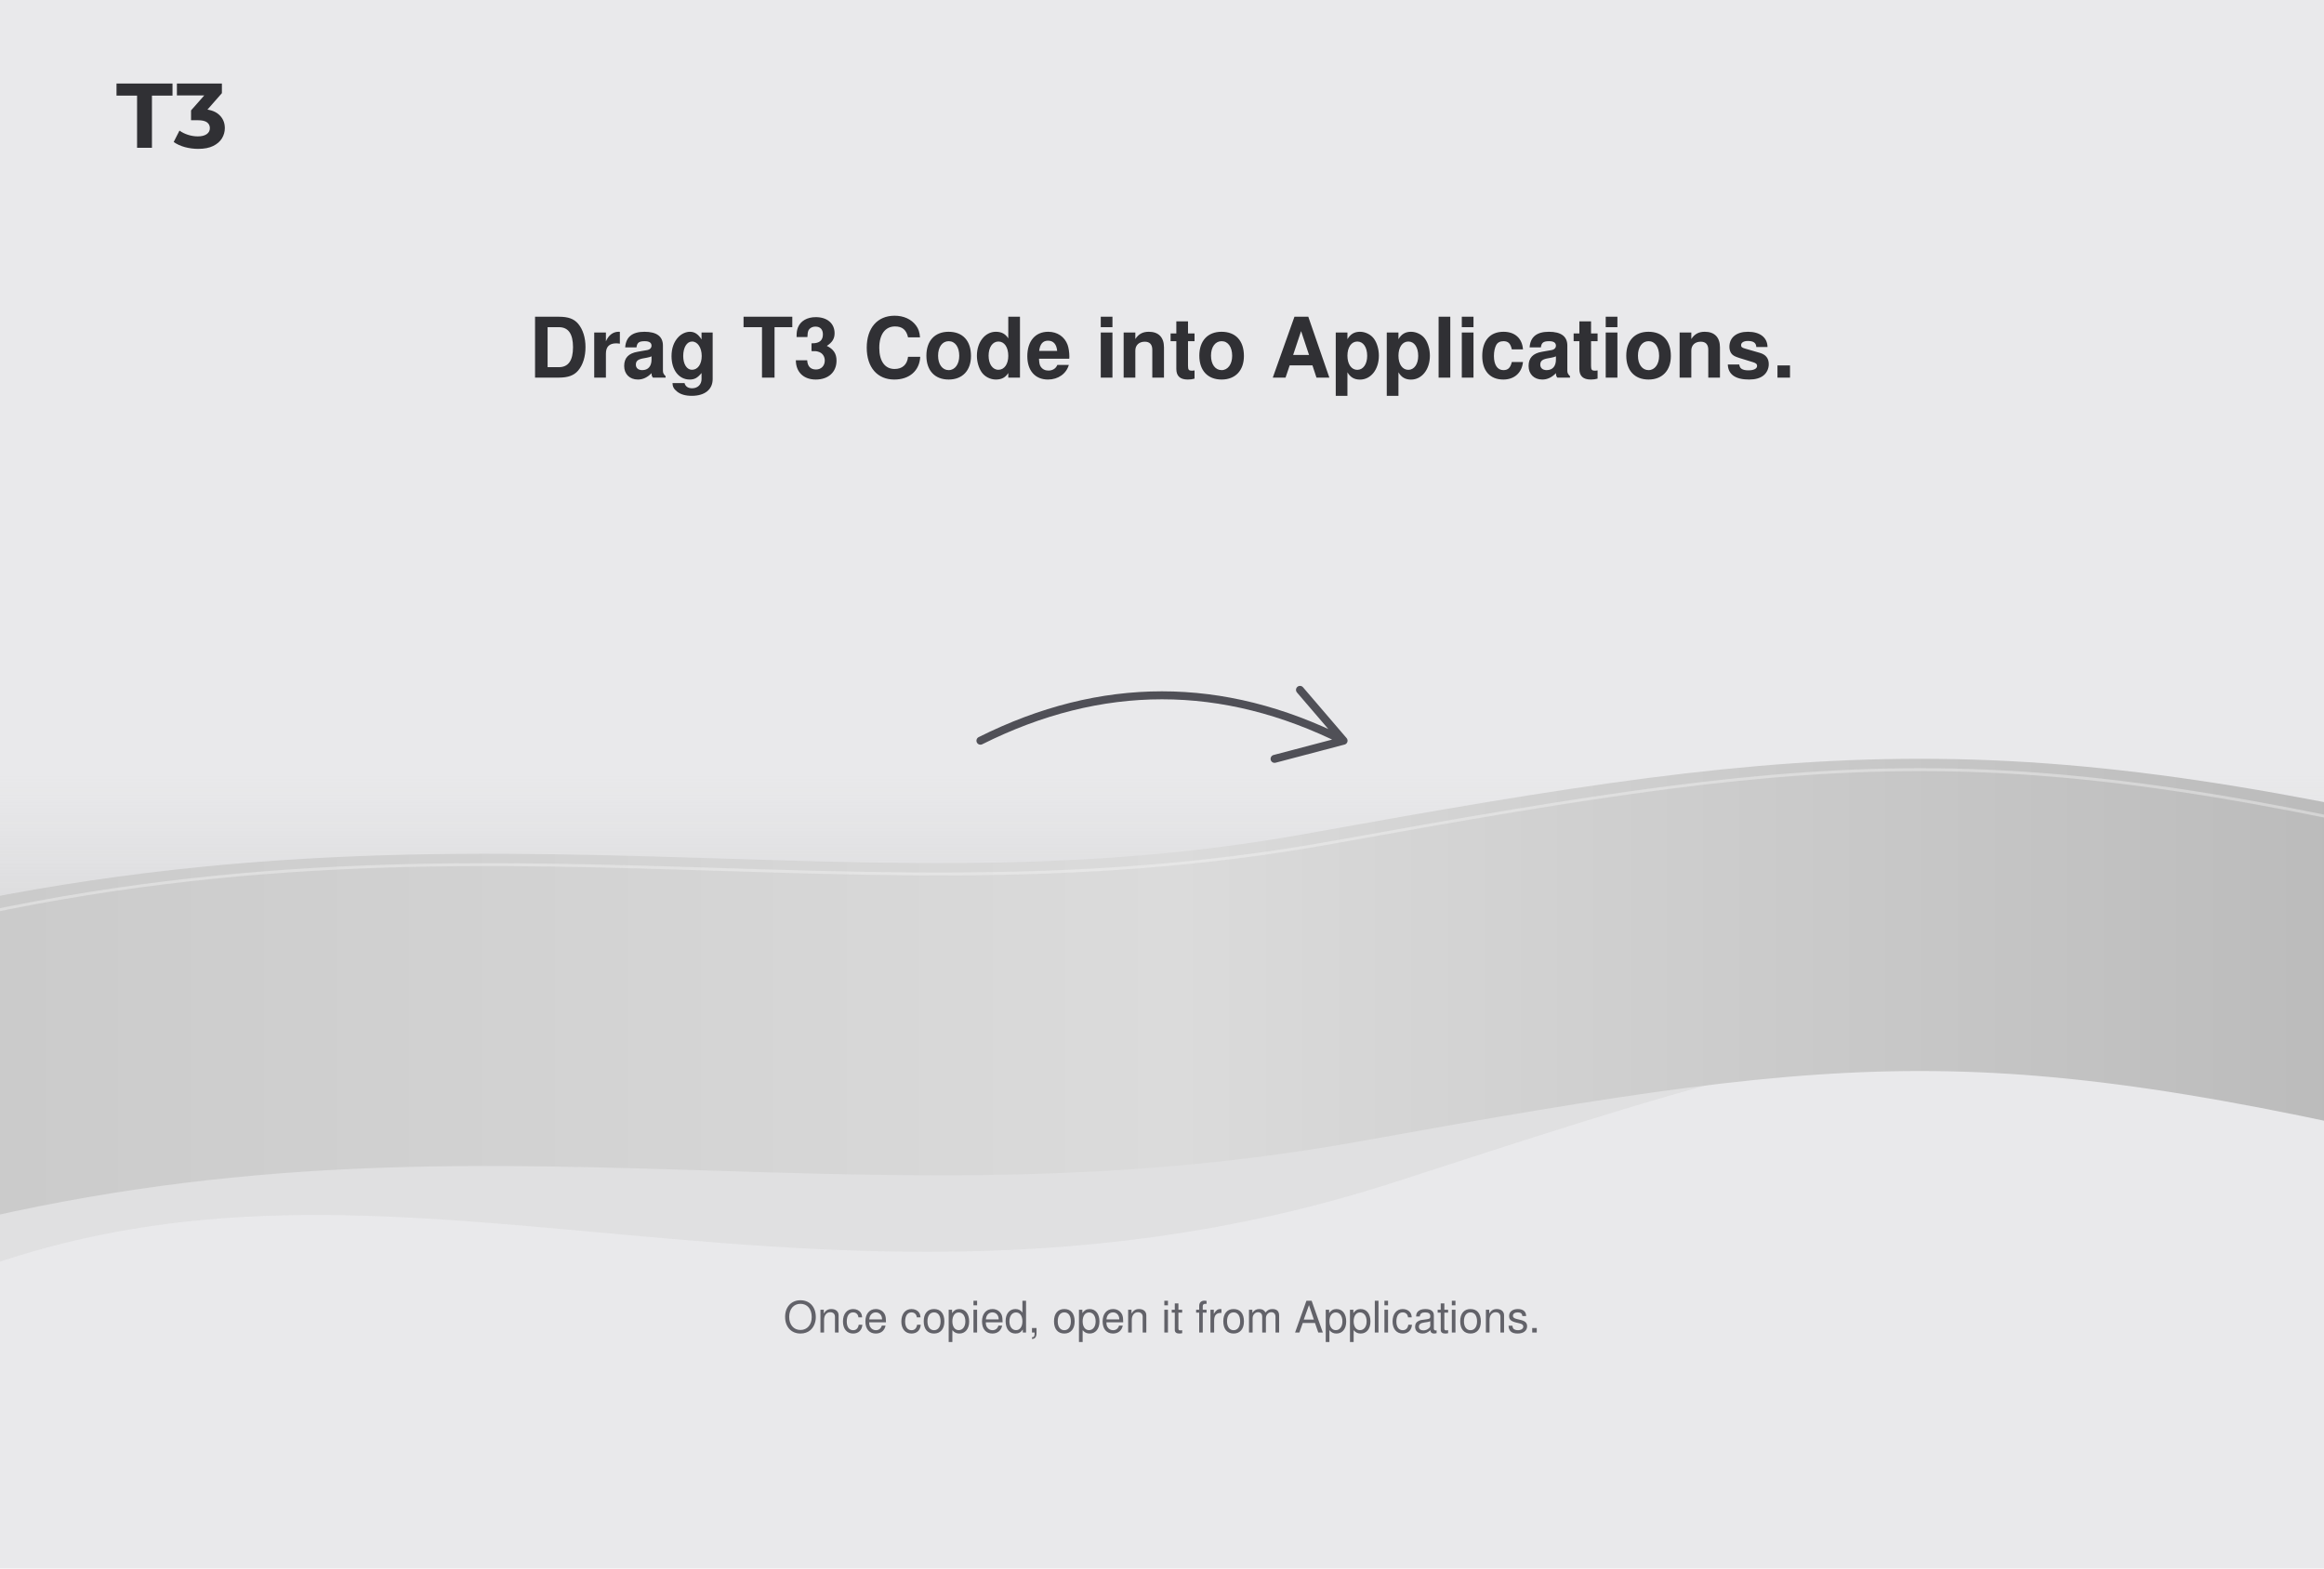
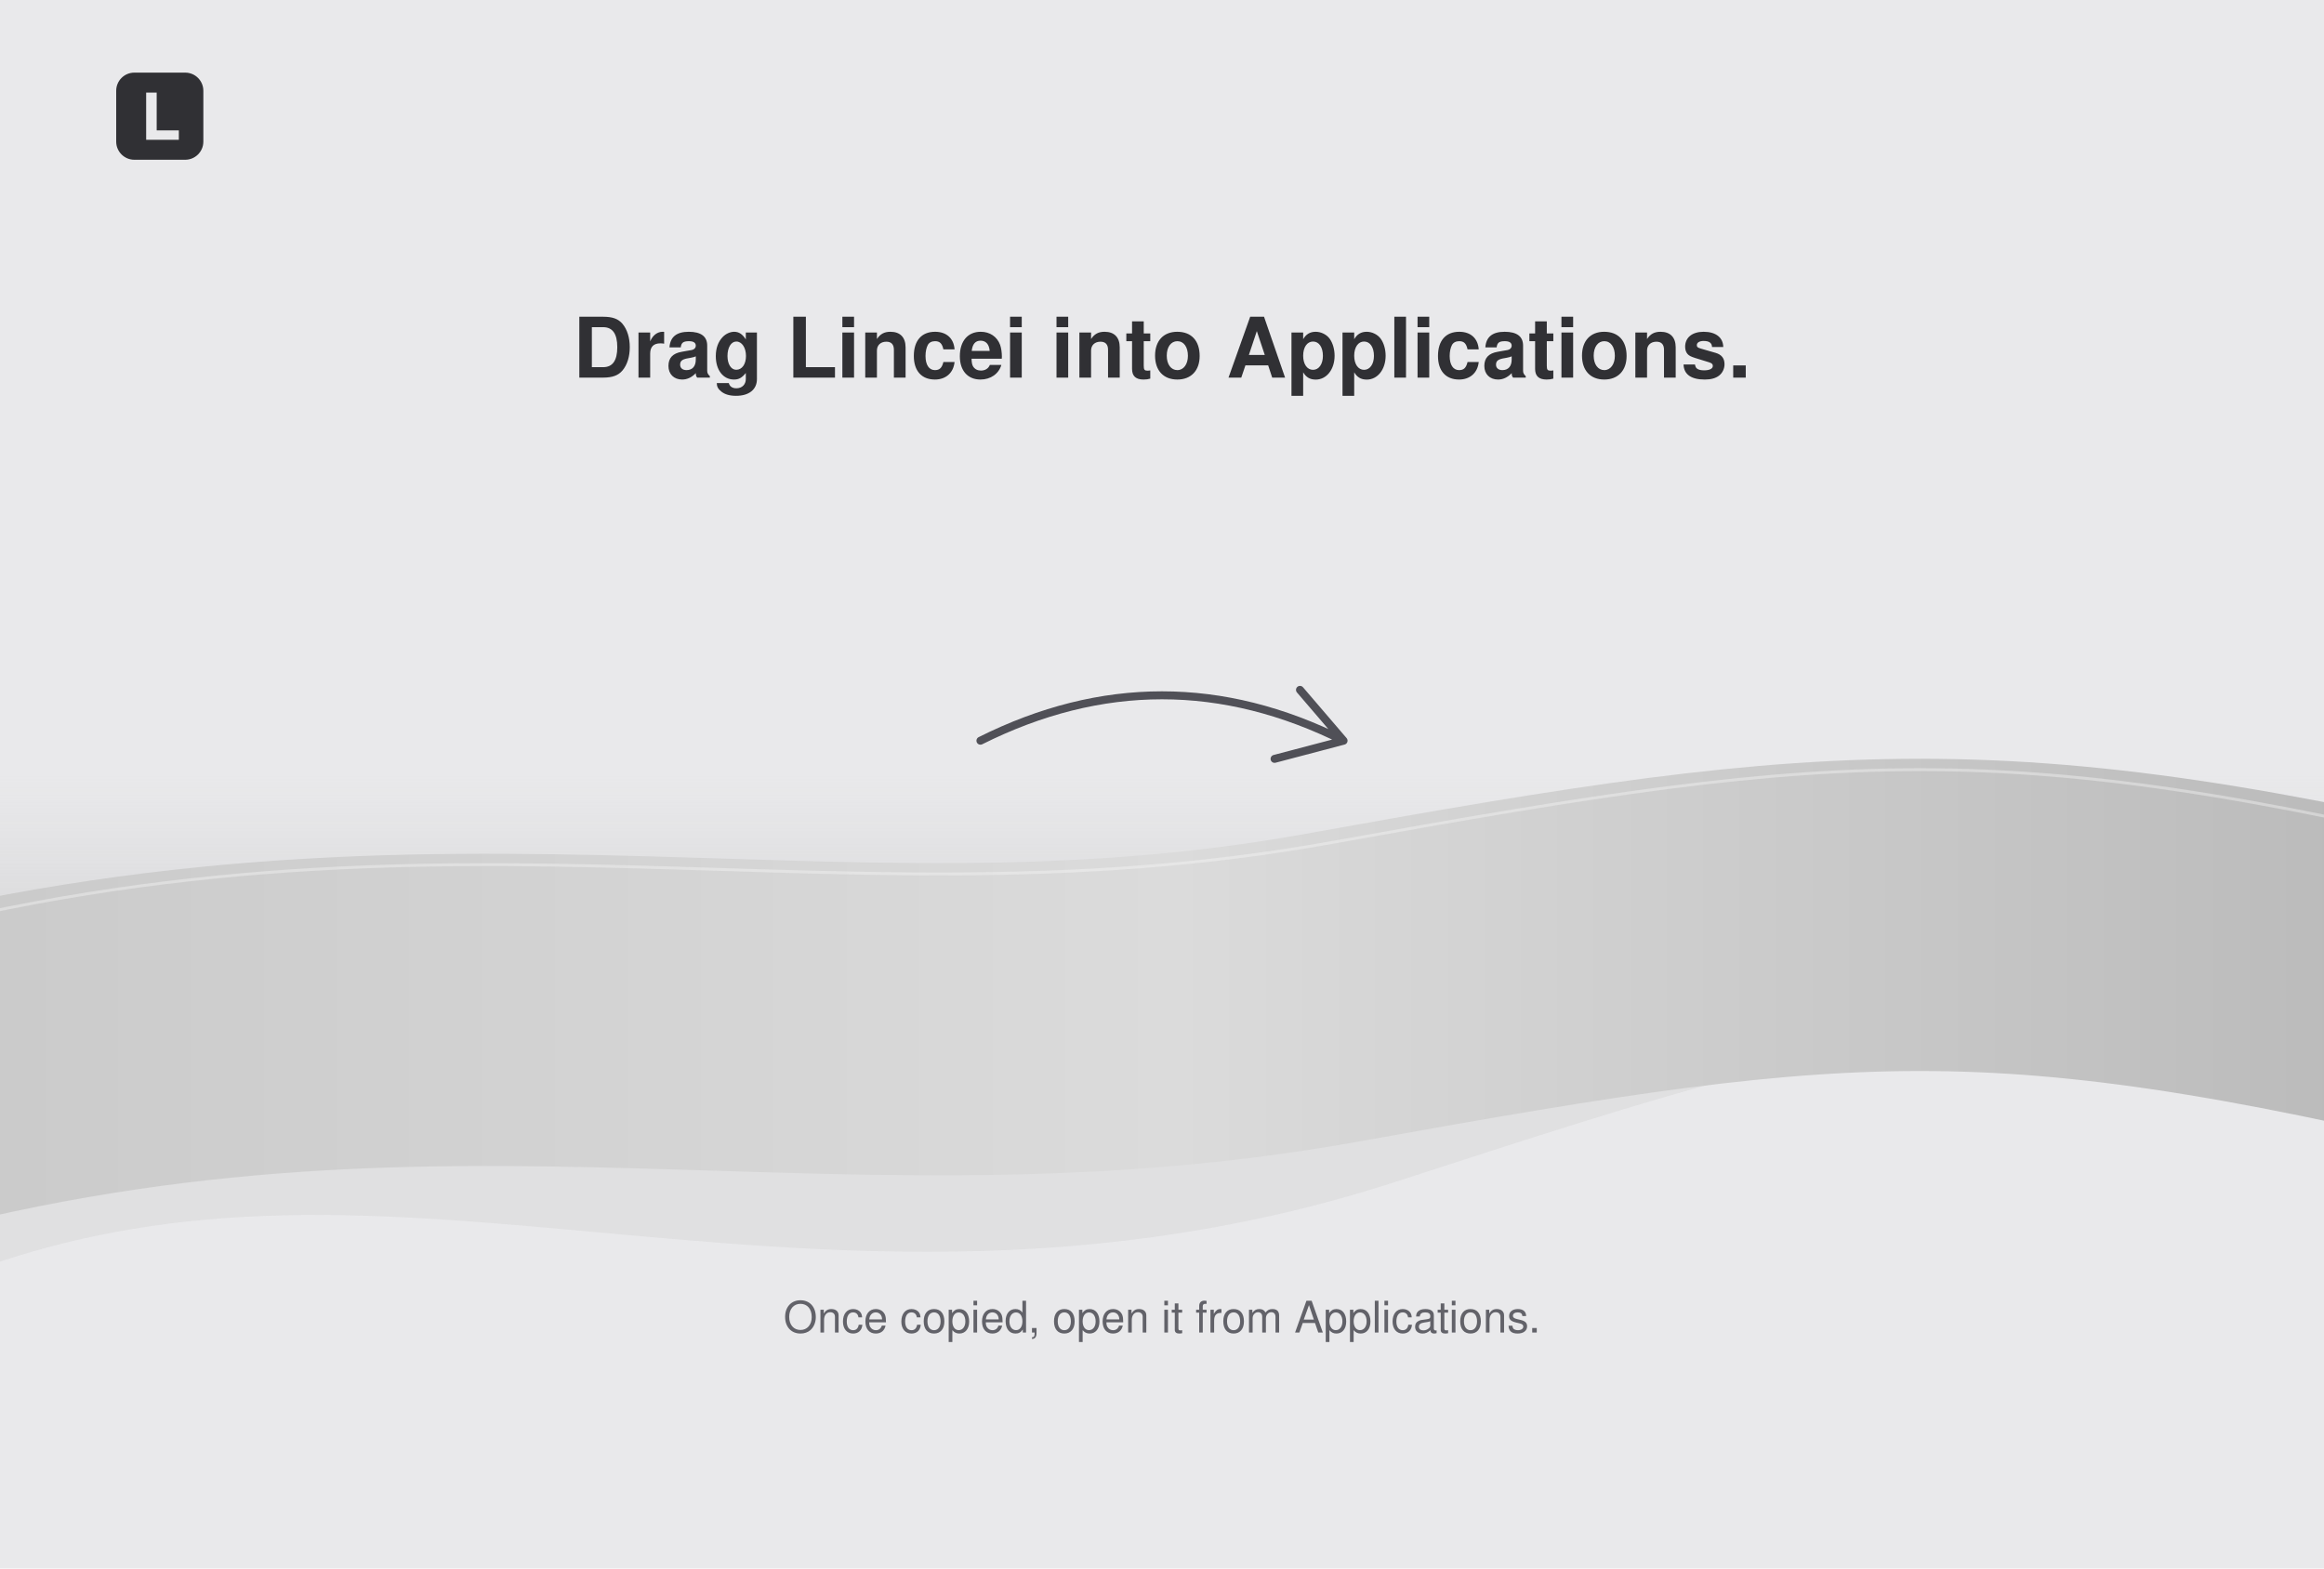
<svg xmlns="http://www.w3.org/2000/svg" width="1280" height="864" viewBox="0 0 640 432">
  <defs>
    <linearGradient id="veil" x1="0" y1="0" x2="0" y2="1">
      <stop stop-color="#B7B7B7" stop-opacity="0" />
      <stop offset=".55" stop-color="#A5A5A5" stop-opacity=".24" />
      <stop offset="1" stop-color="#D1D1D1" stop-opacity=".4" />
    </linearGradient>
    <linearGradient id="silk" x1="0" y1="0" x2="1" y2="0">
      <stop stop-color="#C8C8C8" />
      <stop offset=".5" stop-color="#DBDBDB" />
      <stop offset="1" stop-color="#B5B5B5" />
    </linearGradient>
  </defs>
  <rect width="640" height="432" fill="#E9E9EB" />
  <path d="M-60 293C95 220 214 304 362 256S559 191 707 257" stroke="url(#veil)" stroke-width="146" fill="none" opacity="1" stroke-linecap="round" stroke-linejoin="round" />
  <path d="M-60 306C113 252 223 298 367 272S553 242 707 280" stroke="url(#silk)" stroke-width="86" fill="none" opacity="1" stroke-linecap="round" stroke-linejoin="round" />
  <path d="M-60 266C113 212 223 258 367 232S553 202 707 240" stroke="#F5F5F5" stroke-width="0.8" fill="none" opacity="0.42" stroke-linecap="round" stroke-linejoin="round" />
-   <svg x="32" y="23" width="30" height="18" viewBox="15.531 37 94.394 56.96" fill="#303034">
-     <path d="M33.451 93V47.56H15.531V37H64.331V47.56H46.411V93H33.451ZM86.725 93.96C82.832 93.96 78.965 93.453 75.125 92.44C71.285 91.373 68.032 89.88 65.365 87.96L70.405 78.04C72.539 79.587 75.019 80.813 77.845 81.72C80.672 82.627 83.525 83.08 86.405 83.08C89.659 83.08 92.219 82.44 94.085 81.16C95.952 79.88 96.885 78.12 96.885 75.88C96.885 73.747 96.059 72.067 94.405 70.84C92.752 69.613 90.085 69 86.405 69H80.485V60.44L96.085 42.76L97.525 47.4H68.165V37H107.365V45.4L91.845 63.08L85.285 59.32H89.045C95.925 59.32 101.125 60.867 104.645 63.96C108.165 67.053 109.925 71.027 109.925 75.88C109.925 79.027 109.099 81.987 107.445 84.76C105.792 87.48 103.259 89.693 99.845 91.4C96.432 93.107 92.059 93.96 86.725 93.96Z" />
+   <svg x="32" y="20" width="24" height="24" viewBox="0 0 24 24" fill="#303034">
+     <path fill-rule="evenodd" clip-rule="evenodd" d="M5 0h14a5 5 0 0 1 5 5v14a5 5 0 0 1-5 5H5a5 5 0 0 1-5-5V5a5 5 0 0 1 5-5Zm3.25 5.5v13h9v-2.6h-6.1V5.5h-2.9Z" />
  </svg>
-   <text x="320" y="104" fill="#303034" font-family="Helvetica" font-size="23" font-weight="700" text-anchor="middle">Drag T3 Code into Applications.</text>
+   <text x="320" y="104" fill="#303034" font-family="Helvetica" font-size="23" font-weight="700" text-anchor="middle">Drag Lincei into Applications.</text>
  <path d="M270 204Q320 179 370 204M358 190L370 204L351 209" stroke="#505057" stroke-width="2.2" fill="none" opacity="1" stroke-linecap="round" stroke-linejoin="round" />
  <text x="320" y="367" fill="#626269" font-family="Helvetica" font-size="12" font-weight="400" text-anchor="middle">Once copied, open it from Applications.</text>
</svg>
